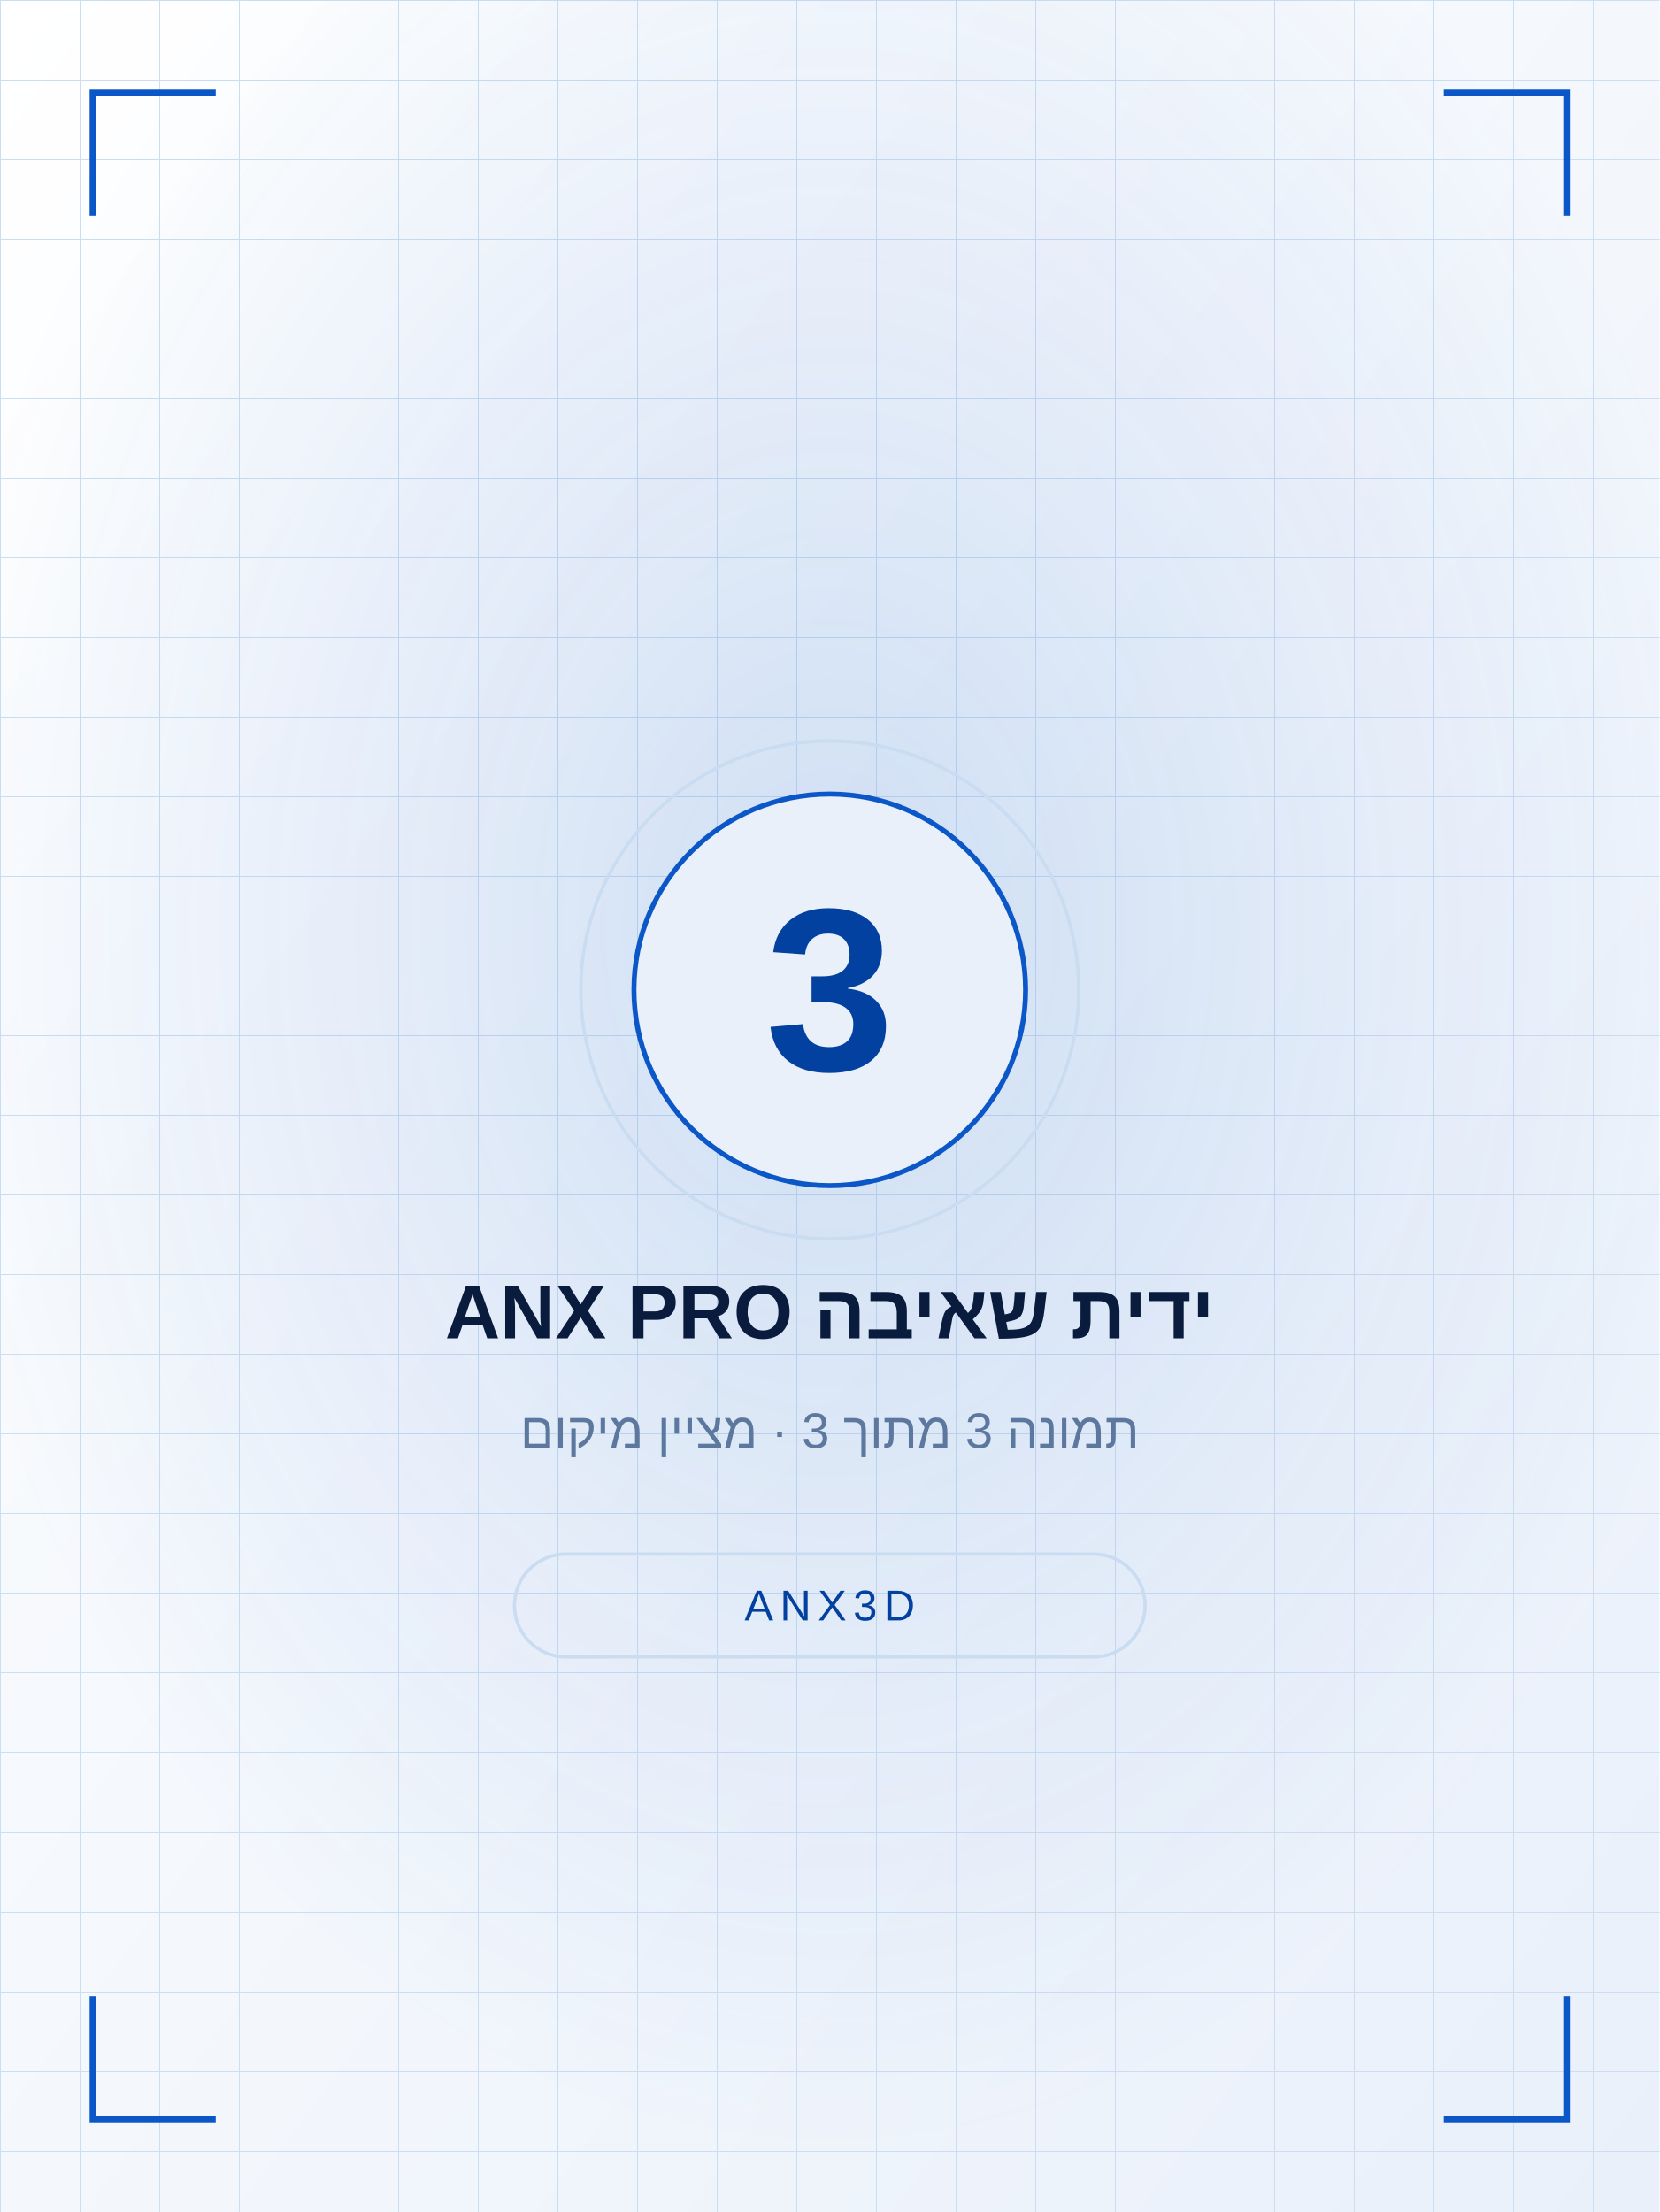
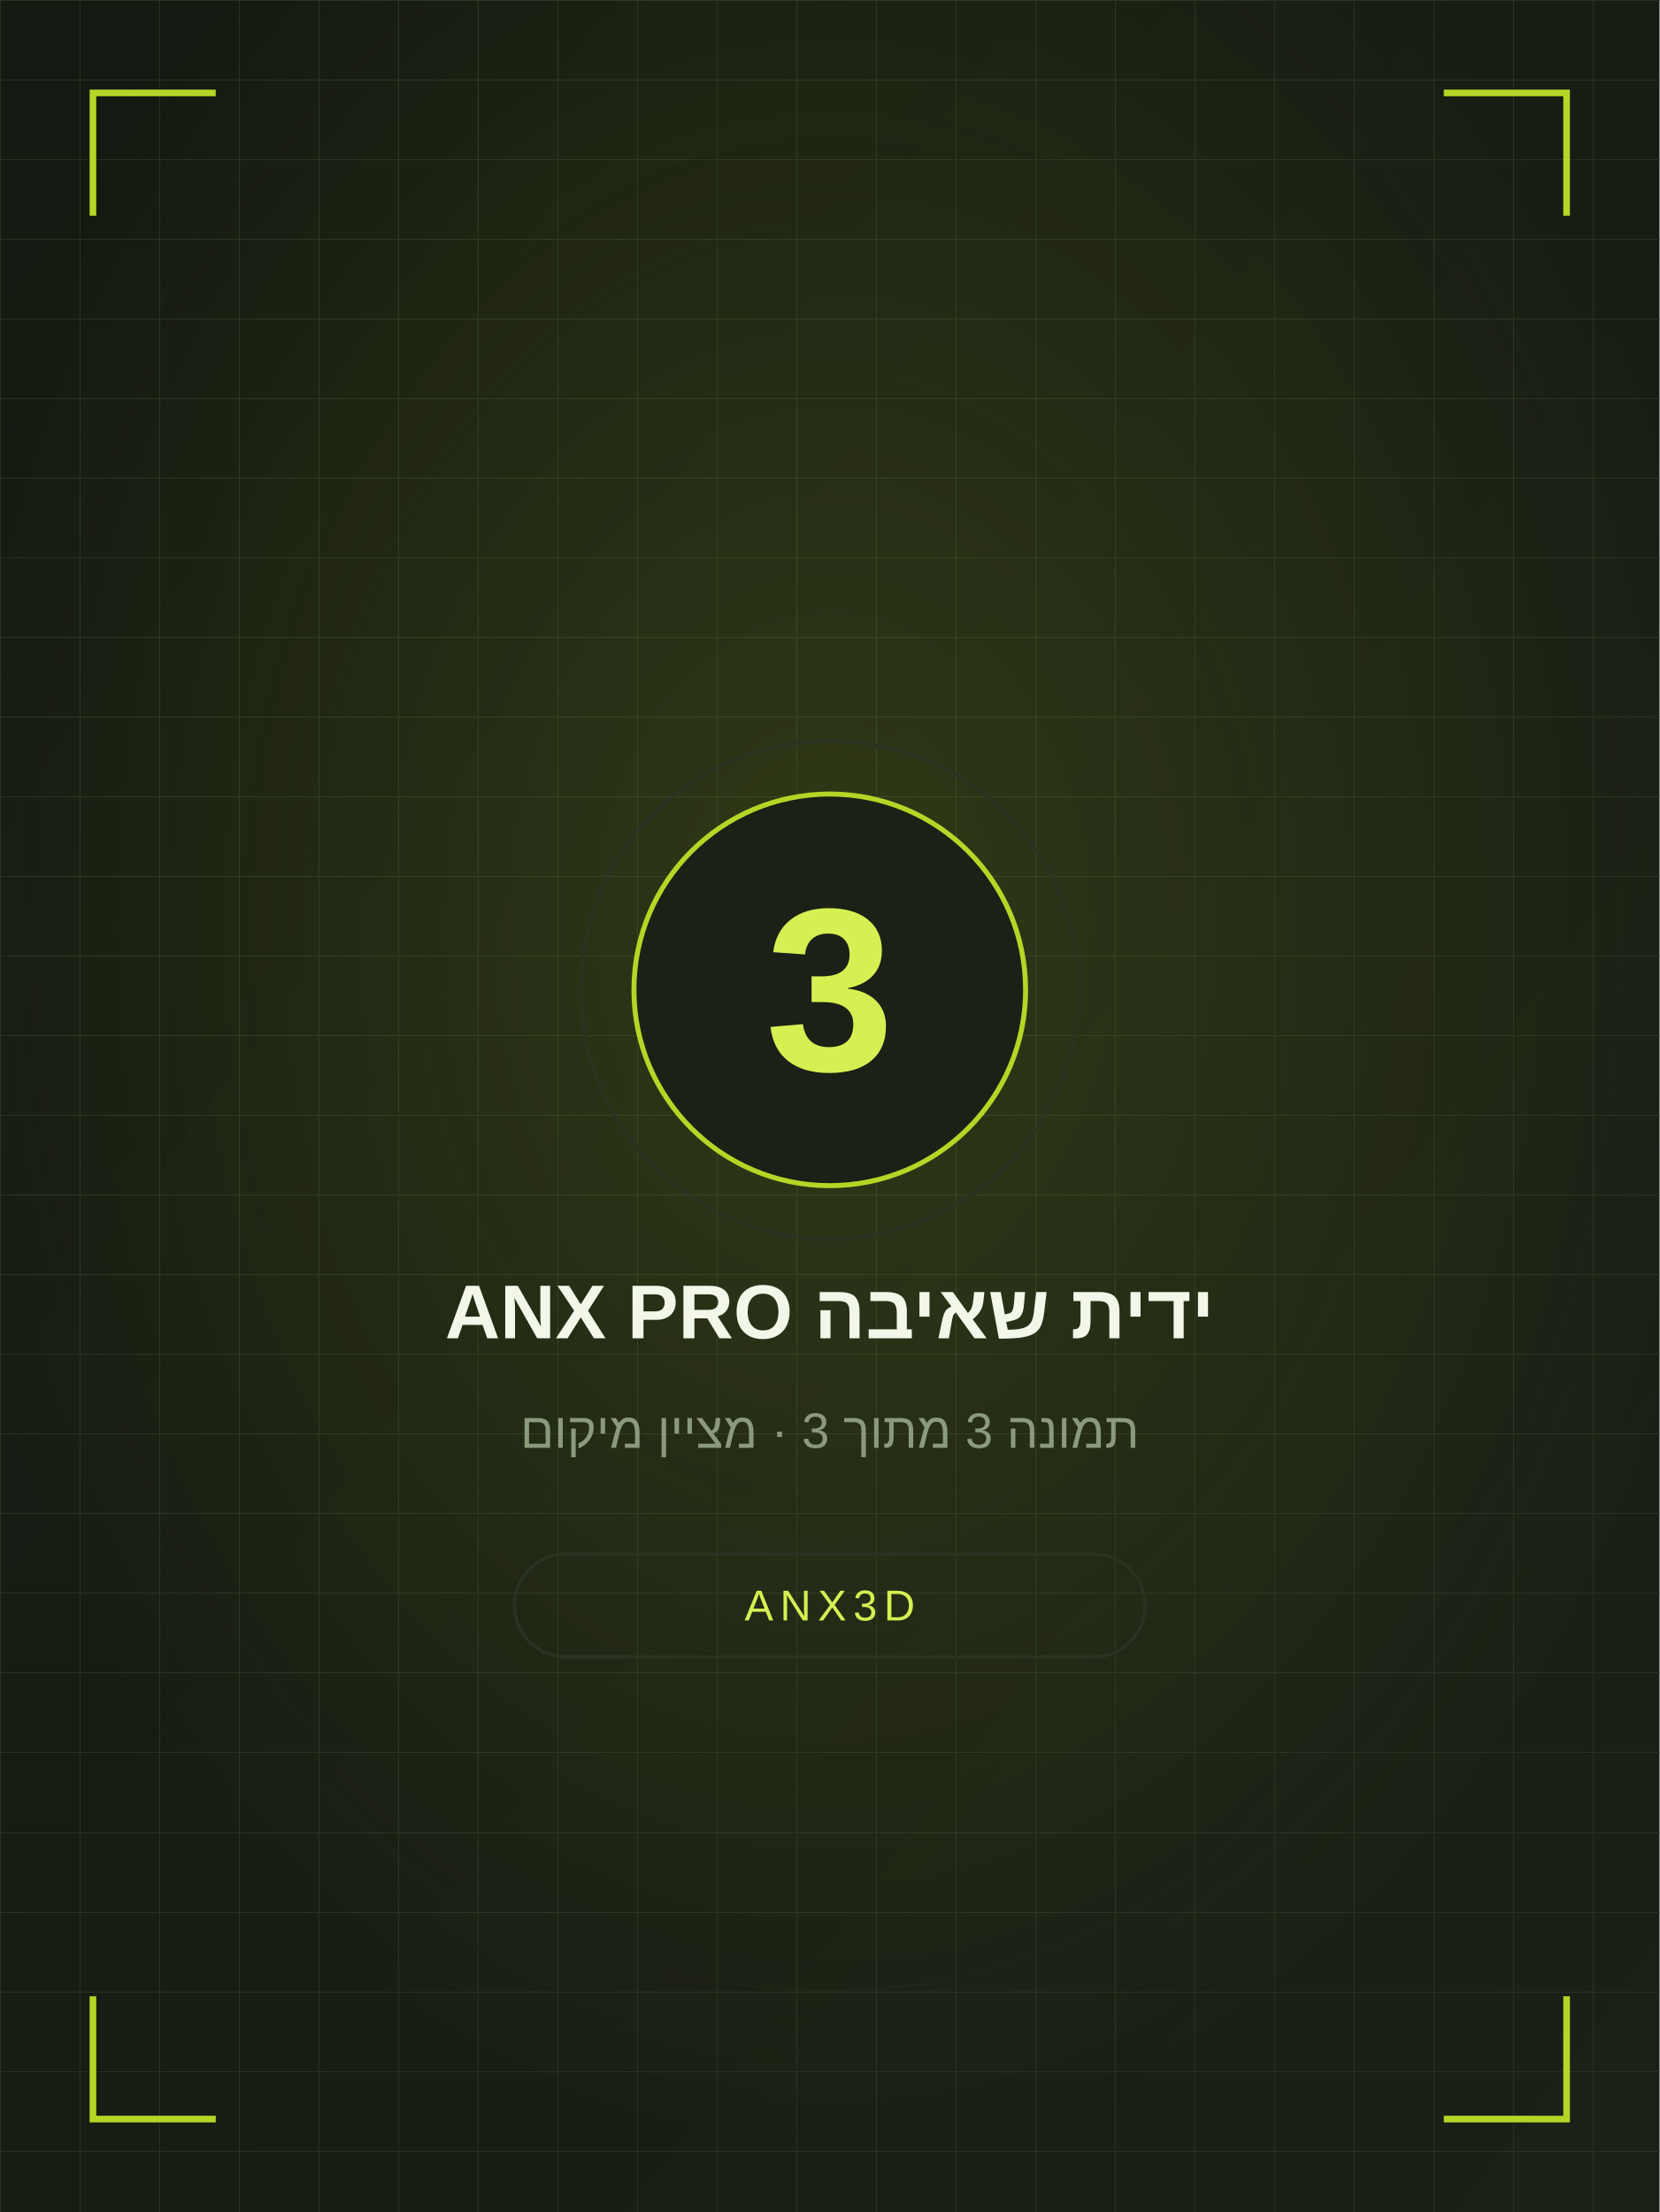
<svg xmlns="http://www.w3.org/2000/svg" width="1000" height="1333" viewBox="0 0 1000 1333" role="img" aria-label="ידית שאיבה ANX PRO — תמונה 3 מתוך 3 (מציין מיקום)">
  <defs>
    <linearGradient id="bg" x1="0" y1="0" x2="1" y2="1">
-       <stop offset="0%" stop-color="#ffffff" />
-       <stop offset="100%" stop-color="#e9f0fa" />
+       <stop offset="0%" stop-color="#141911" />
+       <stop offset="100%" stop-color="#1b2116" />
    </linearGradient>
    <pattern id="grid" width="48" height="48" patternUnits="userSpaceOnUse">
-       <path d="M48 0H0V48" fill="none" stroke="#c9dcf1" stroke-width="1" />
+       <path d="M48 0H0V48" fill="none" stroke="#2a3322" stroke-width="1" />
    </pattern>
    <radialGradient id="glow" cx="50%" cy="42%" r="55%">
-       <stop offset="0%" stop-color="#0b57c7" stop-opacity="0.16" />
-       <stop offset="100%" stop-color="#0b57c7" stop-opacity="0" />
+       <stop offset="0%" stop-color="#b4d626" stop-opacity="0.16" />
+       <stop offset="100%" stop-color="#b4d626" stop-opacity="0" />
    </radialGradient>
  </defs>
  <rect width="1000" height="1333" fill="url(#bg)" />
  <rect width="1000" height="1333" fill="url(#grid)" />
  <rect width="1000" height="1333" fill="url(#glow)" />
-   <path d="M56 128V56h72" fill="none" stroke="#0b57c7" stroke-width="4" stroke-linecap="square" />
-   <path d="M872 56h72v72" fill="none" stroke="#0b57c7" stroke-width="4" stroke-linecap="square" />
-   <path d="M944 1205v72h-72" fill="none" stroke="#0b57c7" stroke-width="4" stroke-linecap="square" />
-   <path d="M128 1277H56v-72" fill="none" stroke="#0b57c7" stroke-width="4" stroke-linecap="square" />
-   <circle cx="500" cy="596.5" r="150" fill="none" stroke="#c9dcf1" stroke-width="2" />
-   <circle cx="500" cy="596.5" r="118" fill="#e9f0fa" stroke="#0b57c7" stroke-width="3" />
-   <text x="500" y="596.5" text-anchor="middle" dominant-baseline="central" font-family="Heebo, Arial, sans-serif" font-size="140" font-weight="700" fill="#0341a0">3</text>
-   <text x="500" y="806.5" text-anchor="middle" direction="rtl" font-family="Heebo, Arial, sans-serif" font-size="46" font-weight="700" fill="#0a1c3d">ידית שאיבה ANX PRO</text>
-   <text x="500" y="872.5" text-anchor="middle" direction="rtl" font-family="Heebo, Arial, sans-serif" font-size="30" fill="#5c789e">תמונה 3 מתוך 3 · מציין מיקום</text>
-   <rect x="310" y="936.5" width="380" height="62" rx="31" fill="none" stroke="#c9dcf1" stroke-width="2" />
-   <text x="500" y="967.5" text-anchor="middle" dominant-baseline="central" font-family="Heebo, Arial, sans-serif" font-size="26" letter-spacing="4" fill="#0341a0">ANX3D</text>
+   <path d="M56 128V56h72" fill="none" stroke="#b4d626" stroke-width="4" stroke-linecap="square" />
+   <path d="M872 56h72v72" fill="none" stroke="#b4d626" stroke-width="4" stroke-linecap="square" />
+   <path d="M944 1205v72h-72" fill="none" stroke="#b4d626" stroke-width="4" stroke-linecap="square" />
+   <path d="M128 1277H56v-72" fill="none" stroke="#b4d626" stroke-width="4" stroke-linecap="square" />
+   <circle cx="500" cy="596.5" r="150" fill="none" stroke="#2a3322" stroke-width="2" />
+   <circle cx="500" cy="596.5" r="118" fill="#1b2116" stroke="#b4d626" stroke-width="3" />
+   <text x="500" y="596.5" text-anchor="middle" dominant-baseline="central" font-family="Heebo, Arial, sans-serif" font-size="140" font-weight="700" fill="#d6ef52">3</text>
+   <text x="500" y="806.5" text-anchor="middle" direction="rtl" font-family="Heebo, Arial, sans-serif" font-size="46" font-weight="700" fill="#f2f7ea">ידית שאיבה ANX PRO</text>
+   <text x="500" y="872.5" text-anchor="middle" direction="rtl" font-family="Heebo, Arial, sans-serif" font-size="30" fill="#8b9a7c">תמונה 3 מתוך 3 · מציין מיקום</text>
+   <rect x="310" y="936.5" width="380" height="62" rx="31" fill="none" stroke="#2a3322" stroke-width="2" />
+   <text x="500" y="967.5" text-anchor="middle" dominant-baseline="central" font-family="Heebo, Arial, sans-serif" font-size="26" letter-spacing="4" fill="#d6ef52">ANX3D</text>
</svg>
